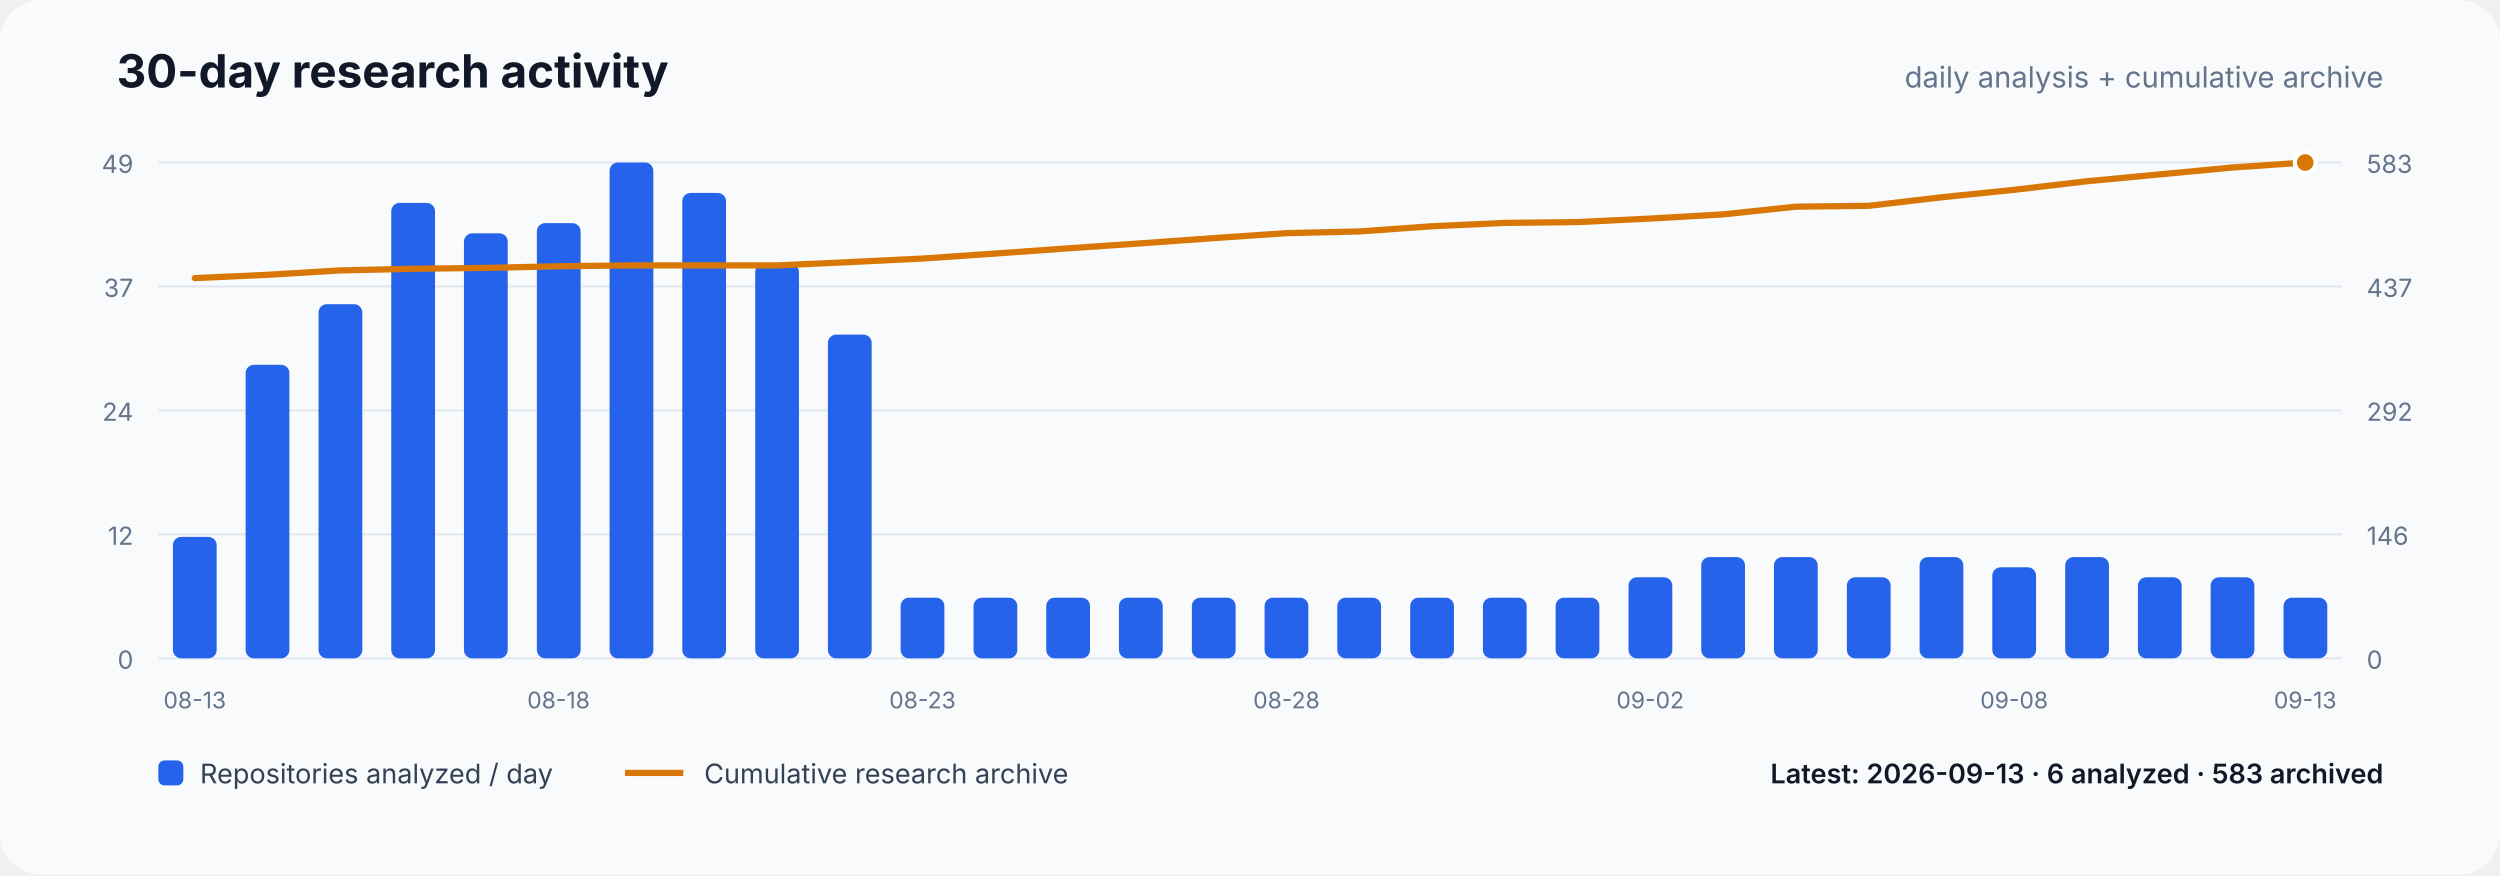
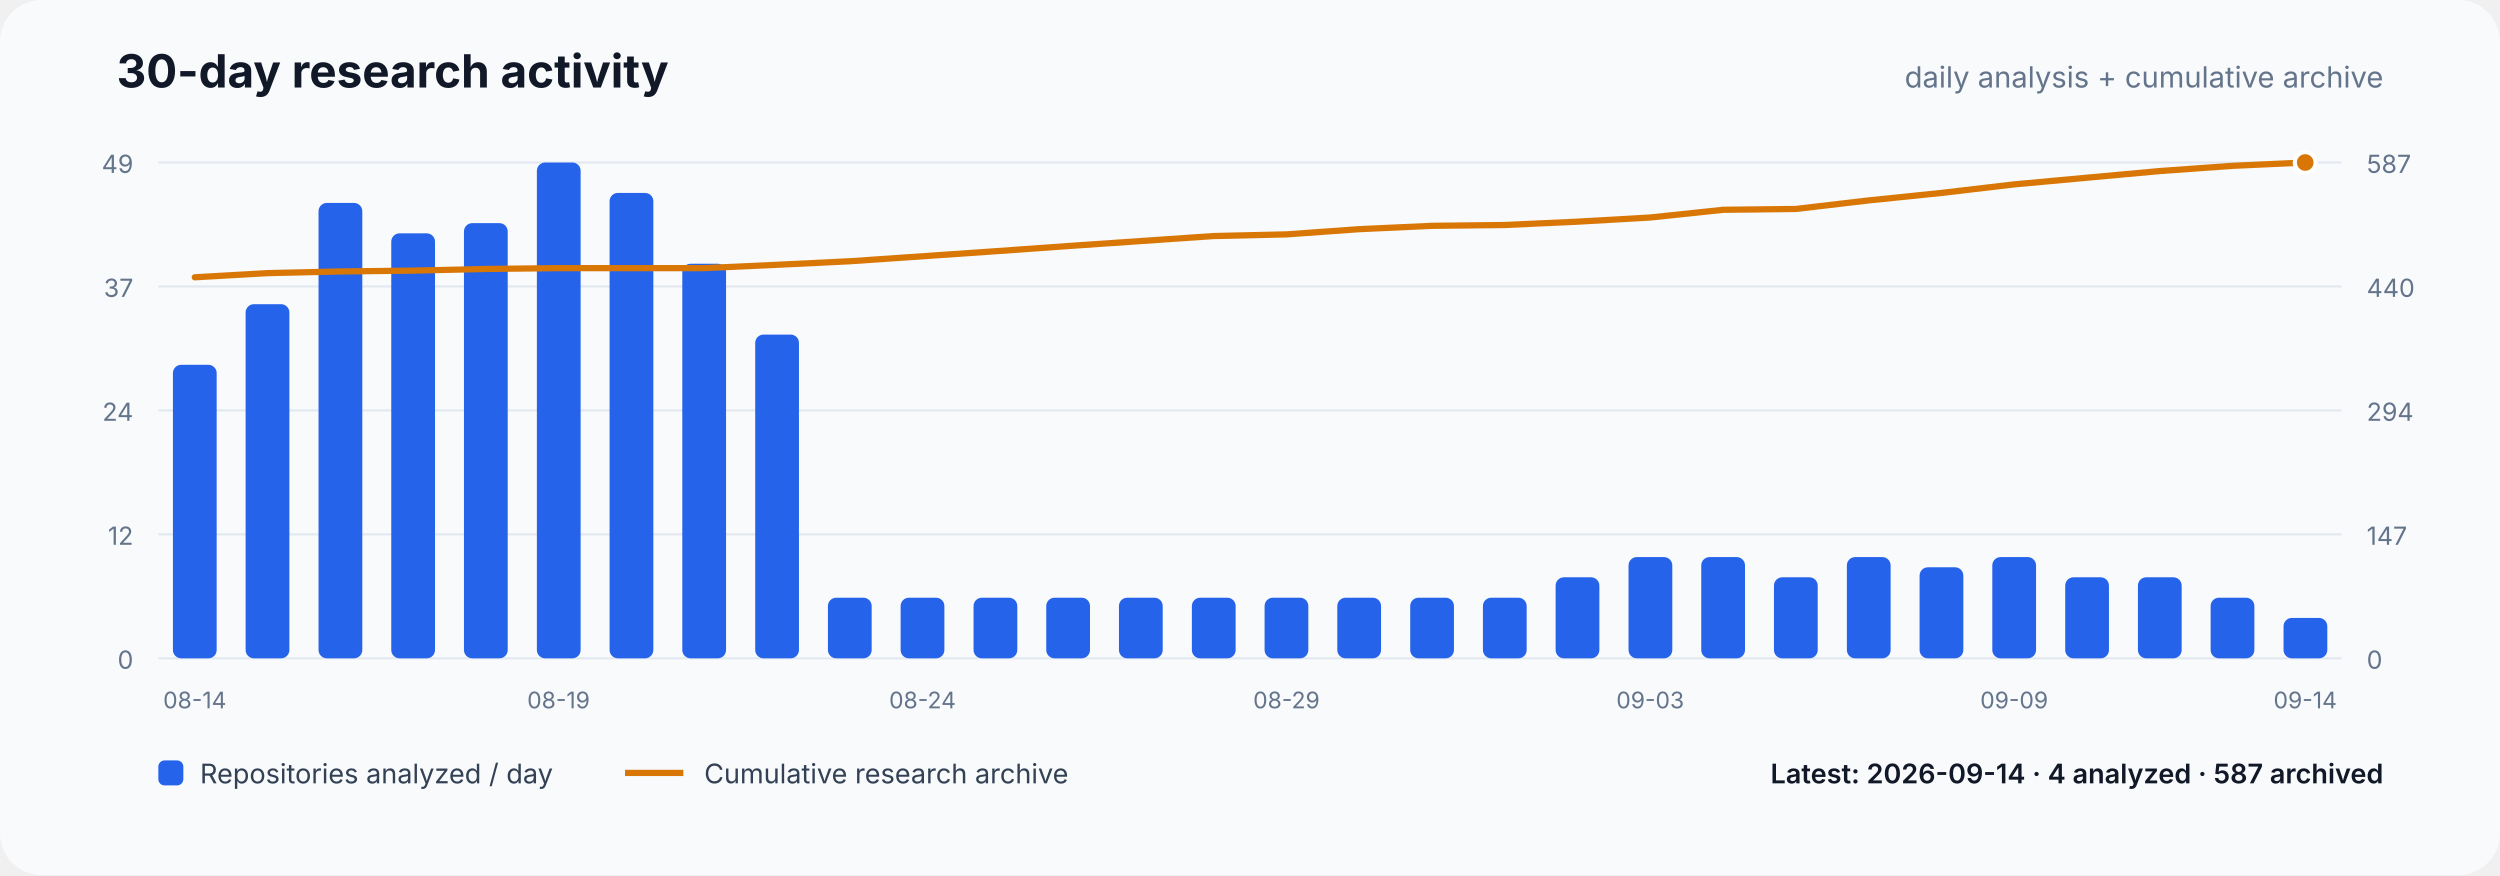
<svg xmlns="http://www.w3.org/2000/svg" width="1200" height="420" viewBox="0 0 1200 420" role="img" aria-labelledby="title desc">
  <rect width="1200" height="420" rx="20" fill="#f8fafc" />
  <text x="56" y="42" font-family="Inter,system-ui,sans-serif" font-size="22" font-weight="700" fill="#111827">30-day research activity</text>
  <text x="1144" y="42" text-anchor="end" font-family="Inter,system-ui,sans-serif" font-size="14" fill="#64748b">daily analysis + cumulative archive</text>
  <line x1="76" y1="316.0" x2="1124" y2="316.0" stroke="#e2e8f0" />
  <text x="64" y="321.0" text-anchor="end" font-family="Inter,system-ui,sans-serif" font-size="12" fill="#64748b">0</text>
  <text x="1136" y="321.0" font-family="Inter,system-ui,sans-serif" font-size="12" fill="#64748b">0</text>
  <line x1="76" y1="256.5" x2="1124" y2="256.5" stroke="#e2e8f0" />
  <text x="64" y="261.5" text-anchor="end" font-family="Inter,system-ui,sans-serif" font-size="12" fill="#64748b">12</text>
-   <text x="1136" y="261.5" font-family="Inter,system-ui,sans-serif" font-size="12" fill="#64748b">146</text>
+   <text x="1136" y="261.5" font-family="Inter,system-ui,sans-serif" font-size="12" fill="#64748b">147</text>
  <line x1="76" y1="197.0" x2="1124" y2="197.0" stroke="#e2e8f0" />
  <text x="64" y="202.0" text-anchor="end" font-family="Inter,system-ui,sans-serif" font-size="12" fill="#64748b">24</text>
-   <text x="1136" y="202.0" font-family="Inter,system-ui,sans-serif" font-size="12" fill="#64748b">292</text>
+   <text x="1136" y="202.0" font-family="Inter,system-ui,sans-serif" font-size="12" fill="#64748b">294</text>
  <line x1="76" y1="137.5" x2="1124" y2="137.5" stroke="#e2e8f0" />
  <text x="64" y="142.5" text-anchor="end" font-family="Inter,system-ui,sans-serif" font-size="12" fill="#64748b">37</text>
-   <text x="1136" y="142.5" font-family="Inter,system-ui,sans-serif" font-size="12" fill="#64748b">437</text>
+   <text x="1136" y="142.5" font-family="Inter,system-ui,sans-serif" font-size="12" fill="#64748b">440</text>
  <line x1="76" y1="78.0" x2="1124" y2="78.0" stroke="#e2e8f0" />
  <text x="64" y="83.0" text-anchor="end" font-family="Inter,system-ui,sans-serif" font-size="12" fill="#64748b">49</text>
-   <text x="1136" y="83.0" font-family="Inter,system-ui,sans-serif" font-size="12" fill="#64748b">583</text>
-   <rect x="83.0" y="257.7" width="21.0" height="58.3" rx="4" fill="#2563eb" />
-   <text x="93.5" y="340" text-anchor="middle" font-family="Inter,system-ui,sans-serif" font-size="11" fill="#64748b">08-13</text>
-   <rect x="117.9" y="175.1" width="21.0" height="140.9" rx="4" fill="#2563eb" />
-   <rect x="152.9" y="146.0" width="21.0" height="170.0" rx="4" fill="#2563eb" />
-   <rect x="187.8" y="97.4" width="21.0" height="218.6" rx="4" fill="#2563eb" />
-   <rect x="222.7" y="112.0" width="21.0" height="204.0" rx="4" fill="#2563eb" />
-   <rect x="257.7" y="107.1" width="21.0" height="208.9" rx="4" fill="#2563eb" />
-   <text x="268.1" y="340" text-anchor="middle" font-family="Inter,system-ui,sans-serif" font-size="11" fill="#64748b">08-18</text>
-   <rect x="292.6" y="78.0" width="21.0" height="238.0" rx="4" fill="#2563eb" />
-   <rect x="327.5" y="92.6" width="21.0" height="223.4" rx="4" fill="#2563eb" />
-   <rect x="362.5" y="126.6" width="21.0" height="189.4" rx="4" fill="#2563eb" />
-   <rect x="397.4" y="160.6" width="21.0" height="155.4" rx="4" fill="#2563eb" />
+   <text x="1136" y="83.0" font-family="Inter,system-ui,sans-serif" font-size="12" fill="#64748b">587</text>
+   <rect x="83.0" y="175.1" width="21.0" height="140.9" rx="4" fill="#2563eb" />
+   <text x="93.5" y="340" text-anchor="middle" font-family="Inter,system-ui,sans-serif" font-size="11" fill="#64748b">08-14</text>
+   <rect x="117.9" y="146.0" width="21.0" height="170.0" rx="4" fill="#2563eb" />
+   <rect x="152.9" y="97.4" width="21.0" height="218.6" rx="4" fill="#2563eb" />
+   <rect x="187.8" y="112.0" width="21.0" height="204.0" rx="4" fill="#2563eb" />
+   <rect x="222.7" y="107.1" width="21.0" height="208.9" rx="4" fill="#2563eb" />
+   <rect x="257.7" y="78.0" width="21.0" height="238.0" rx="4" fill="#2563eb" />
+   <text x="268.1" y="340" text-anchor="middle" font-family="Inter,system-ui,sans-serif" font-size="11" fill="#64748b">08-19</text>
+   <rect x="292.6" y="92.6" width="21.0" height="223.4" rx="4" fill="#2563eb" />
+   <rect x="327.5" y="126.6" width="21.0" height="189.4" rx="4" fill="#2563eb" />
+   <rect x="362.5" y="160.6" width="21.0" height="155.4" rx="4" fill="#2563eb" />
+   <rect x="397.4" y="286.9" width="21.0" height="29.1" rx="4" fill="#2563eb" />
  <rect x="432.3" y="286.9" width="21.0" height="29.1" rx="4" fill="#2563eb" />
-   <text x="442.8" y="340" text-anchor="middle" font-family="Inter,system-ui,sans-serif" font-size="11" fill="#64748b">08-23</text>
+   <text x="442.8" y="340" text-anchor="middle" font-family="Inter,system-ui,sans-serif" font-size="11" fill="#64748b">08-24</text>
  <rect x="467.3" y="286.9" width="21.0" height="29.1" rx="4" fill="#2563eb" />
  <rect x="502.2" y="286.9" width="21.0" height="29.1" rx="4" fill="#2563eb" />
  <rect x="537.1" y="286.9" width="21.0" height="29.1" rx="4" fill="#2563eb" />
  <rect x="572.1" y="286.9" width="21.0" height="29.1" rx="4" fill="#2563eb" />
  <rect x="607.0" y="286.9" width="21.0" height="29.1" rx="4" fill="#2563eb" />
-   <text x="617.5" y="340" text-anchor="middle" font-family="Inter,system-ui,sans-serif" font-size="11" fill="#64748b">08-28</text>
+   <text x="617.5" y="340" text-anchor="middle" font-family="Inter,system-ui,sans-serif" font-size="11" fill="#64748b">08-29</text>
  <rect x="641.9" y="286.9" width="21.0" height="29.1" rx="4" fill="#2563eb" />
  <rect x="676.9" y="286.9" width="21.0" height="29.1" rx="4" fill="#2563eb" />
  <rect x="711.8" y="286.9" width="21.0" height="29.1" rx="4" fill="#2563eb" />
-   <rect x="746.7" y="286.9" width="21.0" height="29.1" rx="4" fill="#2563eb" />
-   <rect x="781.7" y="277.1" width="21.0" height="38.9" rx="4" fill="#2563eb" />
-   <text x="792.1" y="340" text-anchor="middle" font-family="Inter,system-ui,sans-serif" font-size="11" fill="#64748b">09-02</text>
+   <rect x="746.7" y="277.1" width="21.0" height="38.9" rx="4" fill="#2563eb" />
+   <rect x="781.7" y="267.4" width="21.0" height="48.6" rx="4" fill="#2563eb" />
+   <text x="792.1" y="340" text-anchor="middle" font-family="Inter,system-ui,sans-serif" font-size="11" fill="#64748b">09-03</text>
  <rect x="816.6" y="267.4" width="21.0" height="48.6" rx="4" fill="#2563eb" />
-   <rect x="851.5" y="267.4" width="21.0" height="48.6" rx="4" fill="#2563eb" />
-   <rect x="886.5" y="277.1" width="21.0" height="38.9" rx="4" fill="#2563eb" />
-   <rect x="921.4" y="267.4" width="21.0" height="48.6" rx="4" fill="#2563eb" />
-   <rect x="956.3" y="272.3" width="21.0" height="43.7" rx="4" fill="#2563eb" />
-   <text x="966.8" y="340" text-anchor="middle" font-family="Inter,system-ui,sans-serif" font-size="11" fill="#64748b">09-08</text>
-   <rect x="991.3" y="267.4" width="21.0" height="48.6" rx="4" fill="#2563eb" />
+   <rect x="851.5" y="277.1" width="21.0" height="38.9" rx="4" fill="#2563eb" />
+   <rect x="886.5" y="267.4" width="21.0" height="48.6" rx="4" fill="#2563eb" />
+   <rect x="921.4" y="272.3" width="21.0" height="43.7" rx="4" fill="#2563eb" />
+   <rect x="956.3" y="267.4" width="21.0" height="48.6" rx="4" fill="#2563eb" />
+   <text x="966.8" y="340" text-anchor="middle" font-family="Inter,system-ui,sans-serif" font-size="11" fill="#64748b">09-09</text>
+   <rect x="991.3" y="277.1" width="21.0" height="38.9" rx="4" fill="#2563eb" />
  <rect x="1026.2" y="277.1" width="21.0" height="38.9" rx="4" fill="#2563eb" />
-   <rect x="1061.1" y="277.1" width="21.0" height="38.9" rx="4" fill="#2563eb" />
-   <rect x="1096.1" y="286.9" width="21.0" height="29.1" rx="4" fill="#2563eb" />
-   <text x="1106.5" y="340" text-anchor="middle" font-family="Inter,system-ui,sans-serif" font-size="11" fill="#64748b">09-13</text>
-   <polyline points="93.5,133.5 128.4,131.9 163.3,129.8 198.3,129.0 233.2,128.6 268.1,127.8 303.1,127.4 338.0,127.4 372.9,127.4 407.9,125.8 442.8,124.1 477.7,121.7 512.7,119.2 547.6,116.8 582.5,114.3 617.5,111.9 652.4,111.1 687.3,108.6 722.3,107.0 757.2,106.6 792.1,104.9 827.1,102.9 862.0,99.2 896.9,98.8 931.9,94.7 966.8,91.1 1001.7,87.0 1036.7,83.7 1071.6,80.4 1106.5,78.0" fill="none" stroke="#d97706" stroke-width="3" stroke-linejoin="round" stroke-linecap="round" />
+   <rect x="1061.1" y="286.9" width="21.0" height="29.1" rx="4" fill="#2563eb" />
+   <rect x="1096.1" y="296.6" width="21.0" height="19.4" rx="4" fill="#2563eb" />
+   <text x="1106.5" y="340" text-anchor="middle" font-family="Inter,system-ui,sans-serif" font-size="11" fill="#64748b">09-14</text>
+   <polyline points="93.5,133.1 128.4,131.1 163.3,130.3 198.3,129.9 233.2,129.1 268.1,128.7 303.1,128.7 338.0,128.7 372.9,127.1 407.9,125.4 442.8,123.0 477.7,120.6 512.7,118.1 547.6,115.7 582.5,113.3 617.5,112.5 652.4,110.0 687.3,108.4 722.3,108.0 757.2,106.4 792.1,104.4 827.1,100.7 862.0,100.3 896.9,96.2 931.9,92.6 966.8,88.5 1001.7,85.3 1036.7,82.1 1071.6,79.6 1106.5,78.0" fill="none" stroke="#d97706" stroke-width="3" stroke-linejoin="round" stroke-linecap="round" />
  <circle cx="1106.5" cy="78.0" r="5" fill="#d97706" stroke="#fff" stroke-width="2" />
  <rect x="76" y="365" width="12" height="12" rx="3" fill="#2563eb" />
  <text x="96" y="376" font-family="Inter,system-ui,sans-serif" font-size="13" fill="#334155">Repositories analyzed / day</text>
  <line x1="300" y1="371" x2="328" y2="371" stroke="#d97706" stroke-width="3" />
  <text x="338" y="376" font-family="Inter,system-ui,sans-serif" font-size="13" fill="#334155">Cumulative research archive</text>
-   <text x="1144" y="376" text-anchor="end" font-family="Inter,system-ui,sans-serif" font-size="13" font-weight="600" fill="#111827">Latest: 2026-09-13 · 6 analyzed · 583 archived</text>
+   <text x="1144" y="376" text-anchor="end" font-family="Inter,system-ui,sans-serif" font-size="13" font-weight="600" fill="#111827">Latest: 2026-09-14 · 4 analyzed · 587 archived</text>
</svg>
